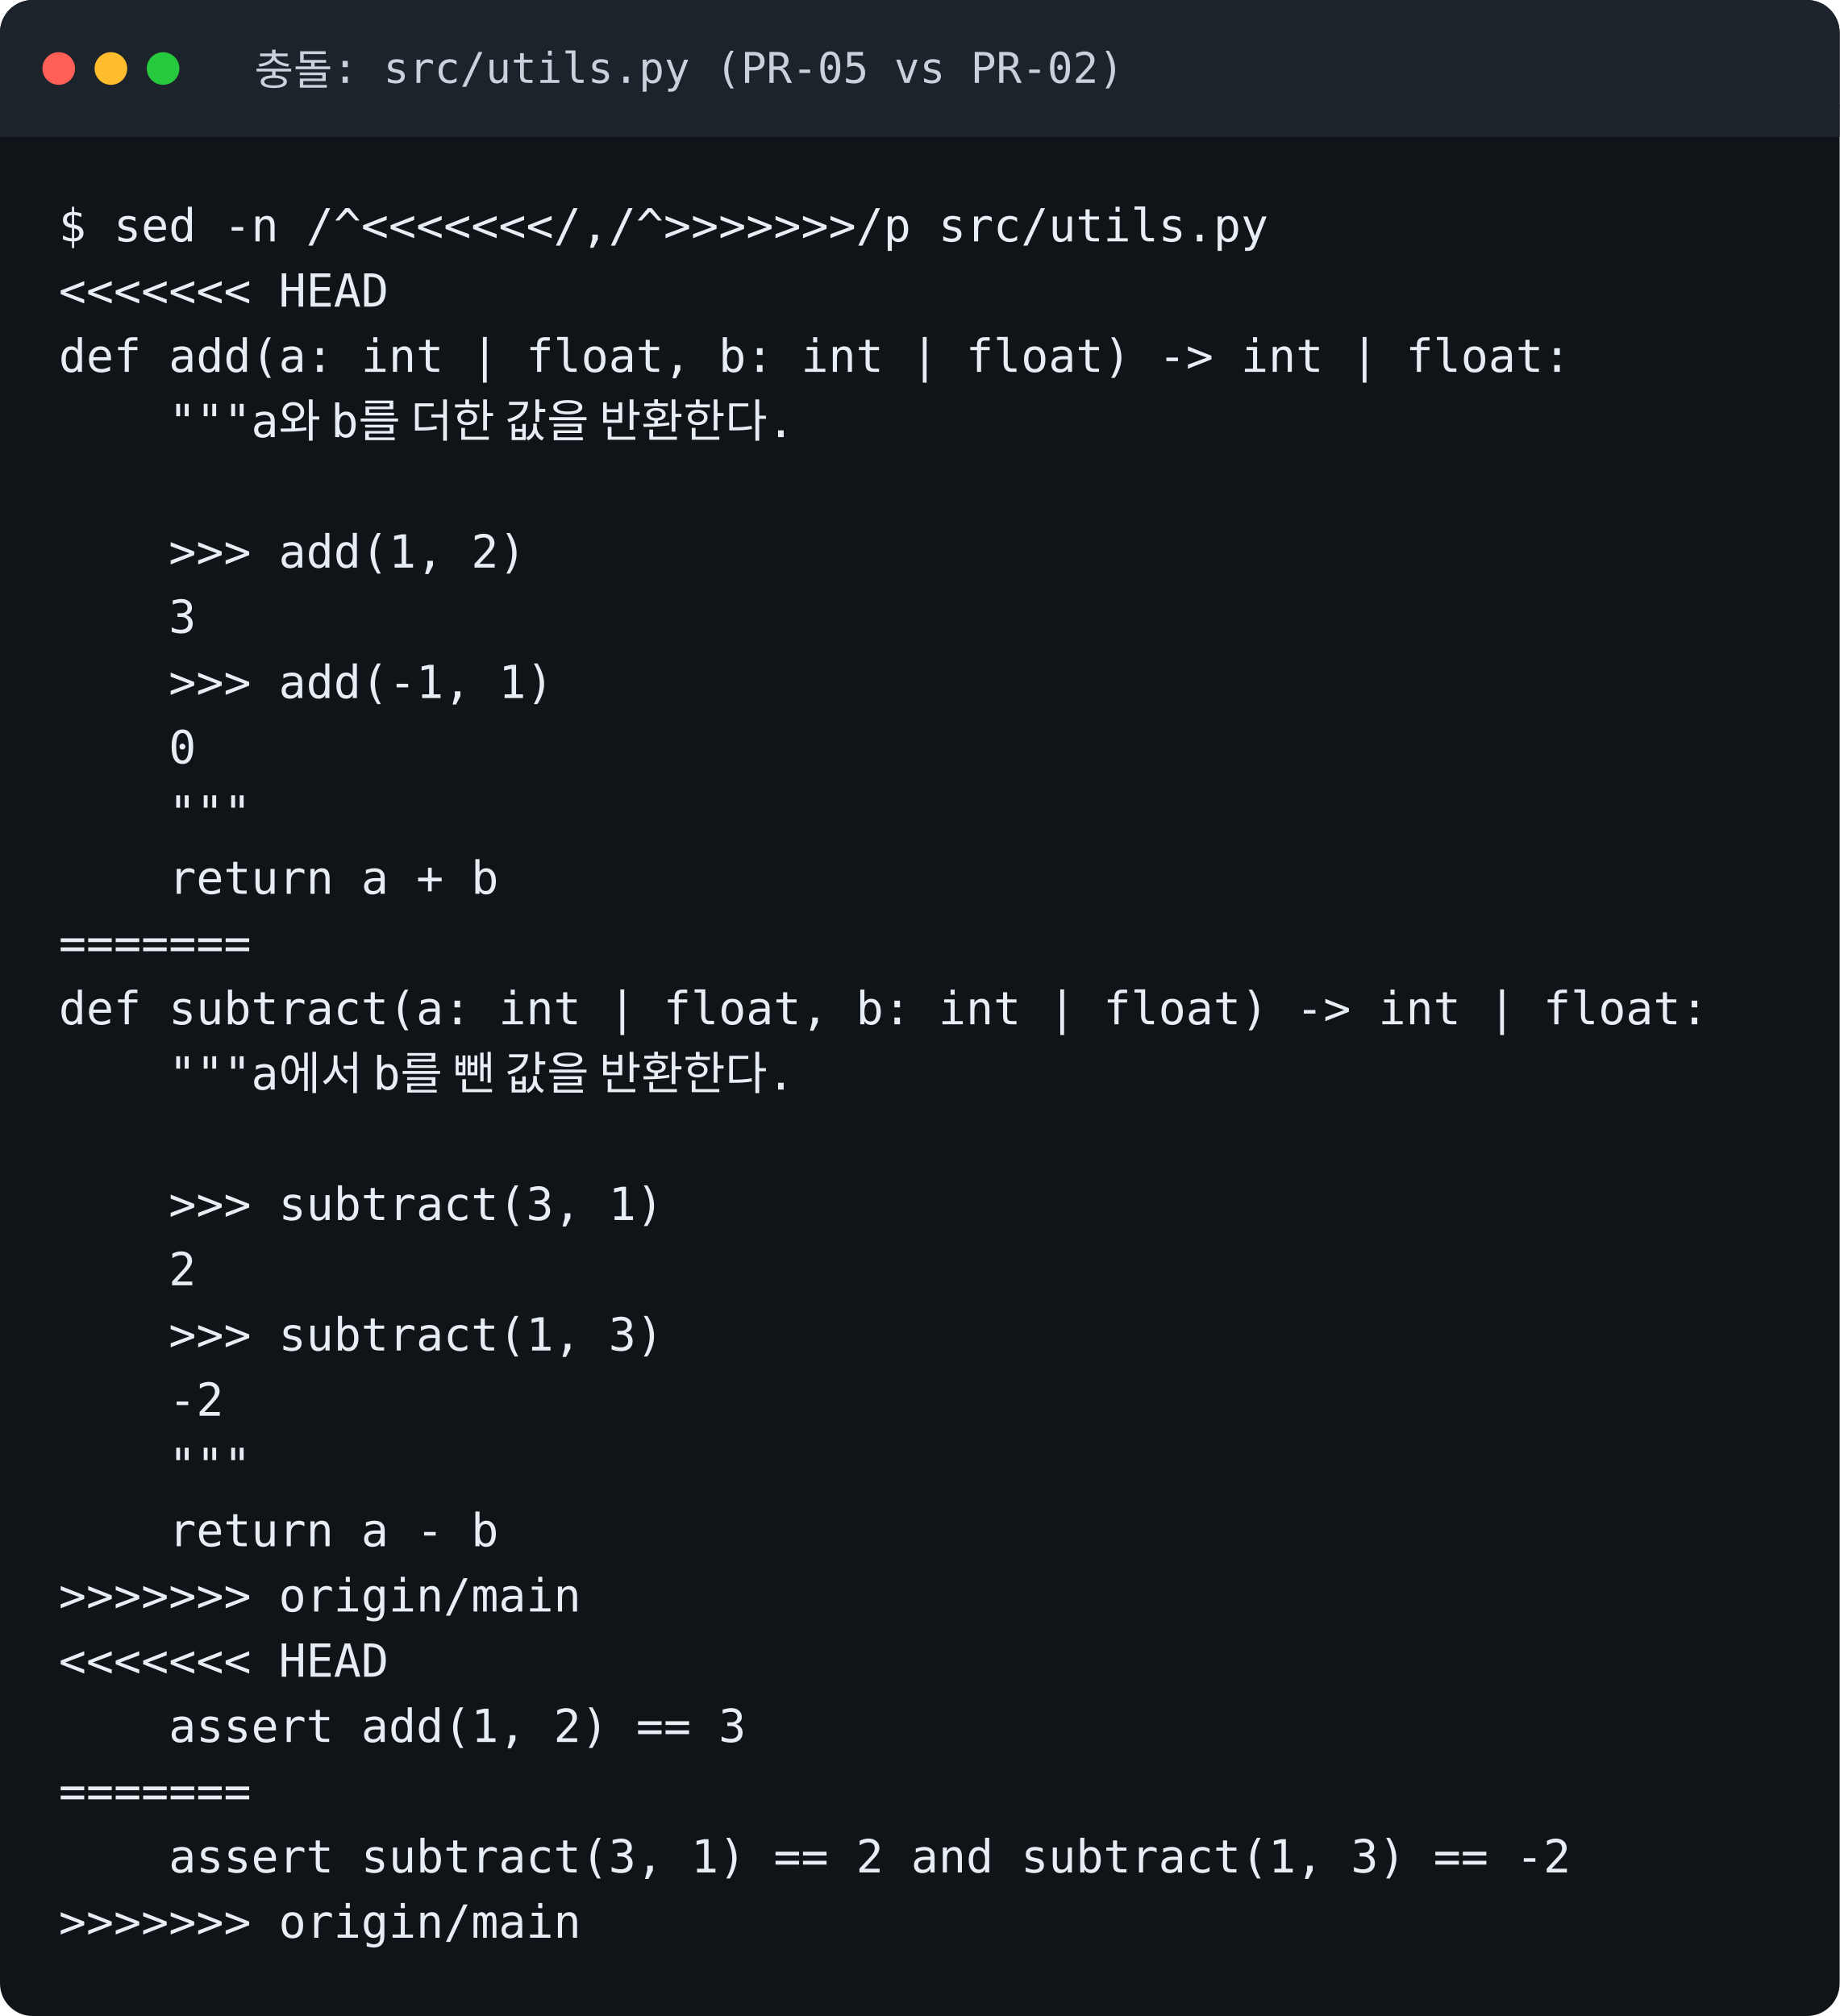
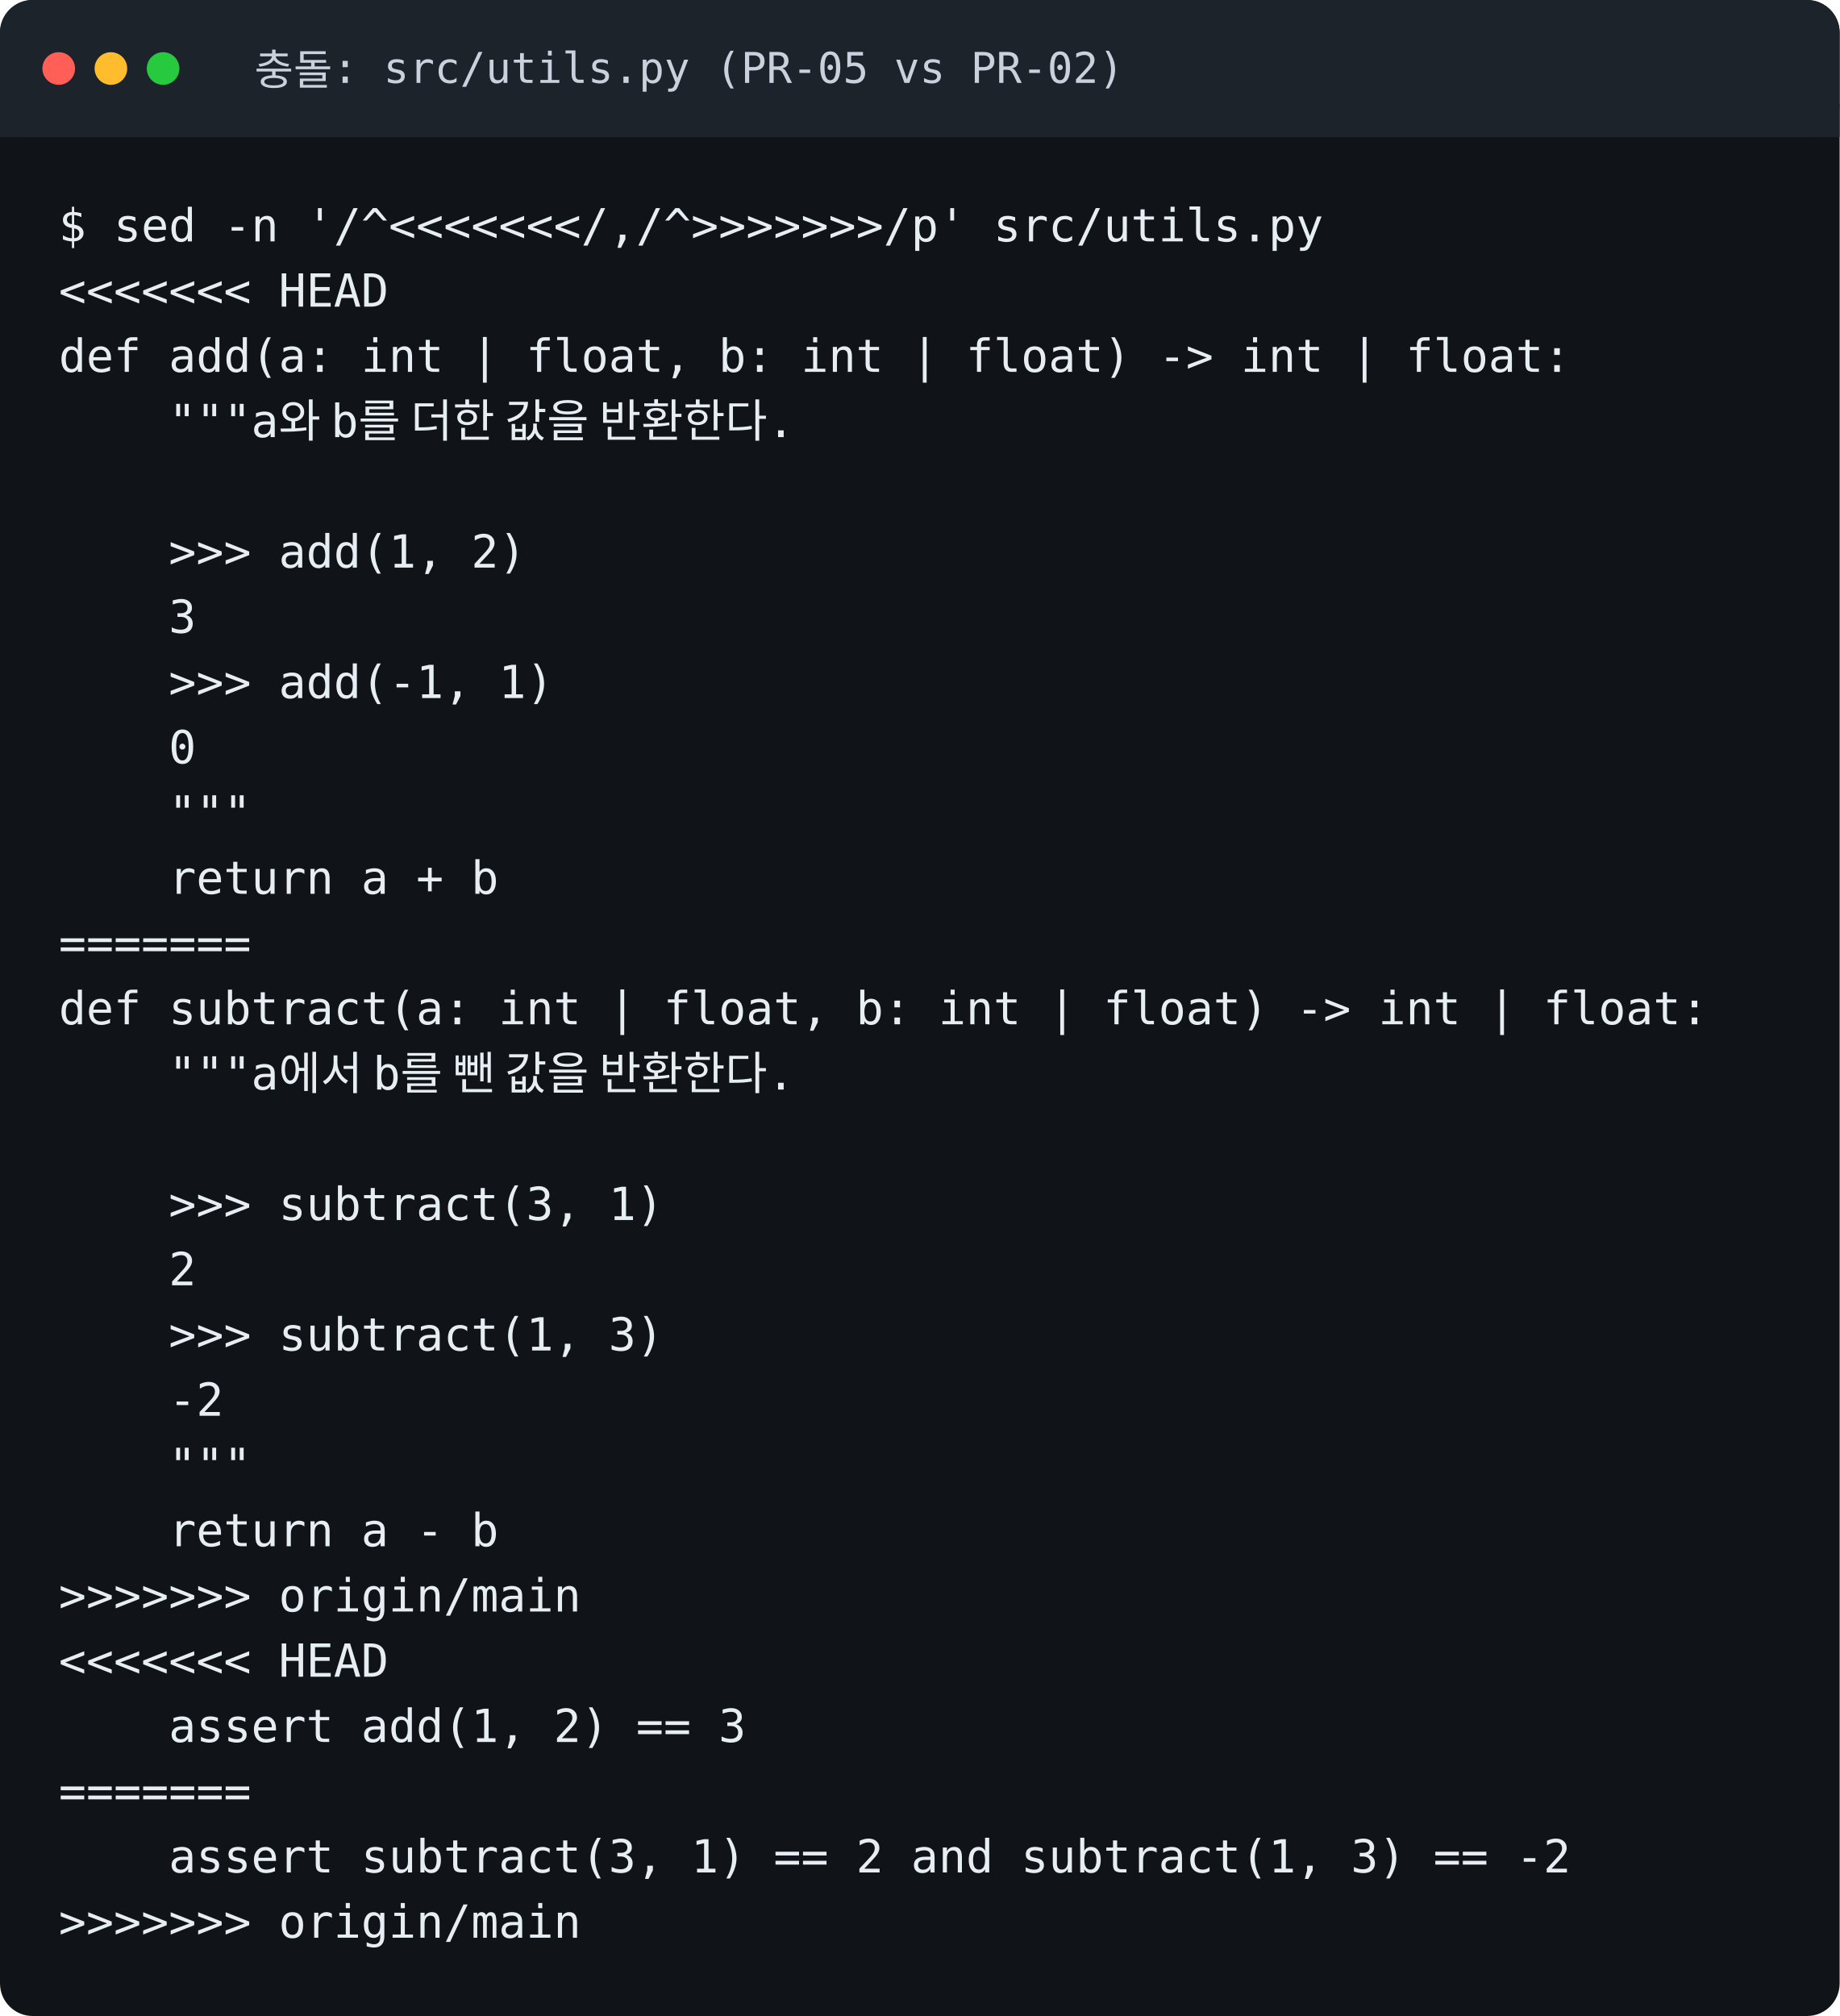
<svg xmlns="http://www.w3.org/2000/svg" width="564" height="618" viewBox="0 0 564 618" font-family="DejaVu Sans Mono, Consolas, Menlo, monospace">
  <rect width="564" height="618" rx="10" fill="#101418" />
  <rect width="564" height="42" rx="10" fill="#1d232b" />
  <rect y="32" width="564" height="10" fill="#1d232b" />
  <circle cx="18" cy="21" r="5" fill="#ff5f56" />
  <circle cx="34" cy="21" r="5" fill="#ffbd2e" />
  <circle cx="50" cy="21" r="5" fill="#27c93f" />
  <text x="78" y="26" fill="#c8d1dc" font-size="13">충돌: src/utils.py (PR-05 vs PR-02)</text>
-   <text x="18" y="74" fill="#e6edf3" font-size="14" xml:space="preserve">$ sed -n /^&lt;&lt;&lt;&lt;&lt;&lt;&lt;/,/^&gt;&gt;&gt;&gt;&gt;&gt;&gt;/p src/utils.py</text>
+   <text x="18" y="74" fill="#e6edf3" font-size="14" xml:space="preserve">$ sed -n '/^&lt;&lt;&lt;&lt;&lt;&lt;&lt;/,/^&gt;&gt;&gt;&gt;&gt;&gt;&gt;/p' src/utils.py</text>
  <text x="18" y="94" fill="#e6edf3" font-size="14" xml:space="preserve">&lt;&lt;&lt;&lt;&lt;&lt;&lt; HEAD</text>
  <text x="18" y="114" fill="#e6edf3" font-size="14" xml:space="preserve">def add(a: int | float, b: int | float) -&gt; int | float:</text>
  <text x="18" y="134" fill="#e6edf3" font-size="14" xml:space="preserve">    """a와 b를 더한 값을 반환한다.</text>
  <text x="18" y="154" fill="#e6edf3" font-size="14" xml:space="preserve" />
  <text x="18" y="174" fill="#e6edf3" font-size="14" xml:space="preserve">    &gt;&gt;&gt; add(1, 2)</text>
  <text x="18" y="194" fill="#e6edf3" font-size="14" xml:space="preserve">    3</text>
  <text x="18" y="214" fill="#e6edf3" font-size="14" xml:space="preserve">    &gt;&gt;&gt; add(-1, 1)</text>
  <text x="18" y="234" fill="#e6edf3" font-size="14" xml:space="preserve">    0</text>
  <text x="18" y="254" fill="#e6edf3" font-size="14" xml:space="preserve">    """</text>
  <text x="18" y="274" fill="#e6edf3" font-size="14" xml:space="preserve">    return a + b</text>
  <text x="18" y="294" fill="#e6edf3" font-size="14" xml:space="preserve">=======</text>
  <text x="18" y="314" fill="#e6edf3" font-size="14" xml:space="preserve">def subtract(a: int | float, b: int | float) -&gt; int | float:</text>
  <text x="18" y="334" fill="#e6edf3" font-size="14" xml:space="preserve">    """a에서 b를 뺀 값을 반환한다.</text>
  <text x="18" y="354" fill="#e6edf3" font-size="14" xml:space="preserve" />
  <text x="18" y="374" fill="#e6edf3" font-size="14" xml:space="preserve">    &gt;&gt;&gt; subtract(3, 1)</text>
  <text x="18" y="394" fill="#e6edf3" font-size="14" xml:space="preserve">    2</text>
  <text x="18" y="414" fill="#e6edf3" font-size="14" xml:space="preserve">    &gt;&gt;&gt; subtract(1, 3)</text>
  <text x="18" y="434" fill="#e6edf3" font-size="14" xml:space="preserve">    -2</text>
  <text x="18" y="454" fill="#e6edf3" font-size="14" xml:space="preserve">    """</text>
  <text x="18" y="474" fill="#e6edf3" font-size="14" xml:space="preserve">    return a - b</text>
  <text x="18" y="494" fill="#e6edf3" font-size="14" xml:space="preserve">&gt;&gt;&gt;&gt;&gt;&gt;&gt; origin/main</text>
  <text x="18" y="514" fill="#e6edf3" font-size="14" xml:space="preserve">&lt;&lt;&lt;&lt;&lt;&lt;&lt; HEAD</text>
  <text x="18" y="534" fill="#e6edf3" font-size="14" xml:space="preserve">    assert add(1, 2) == 3</text>
  <text x="18" y="554" fill="#e6edf3" font-size="14" xml:space="preserve">=======</text>
  <text x="18" y="574" fill="#e6edf3" font-size="14" xml:space="preserve">    assert subtract(3, 1) == 2 and subtract(1, 3) == -2</text>
  <text x="18" y="594" fill="#e6edf3" font-size="14" xml:space="preserve">&gt;&gt;&gt;&gt;&gt;&gt;&gt; origin/main</text>
</svg>
